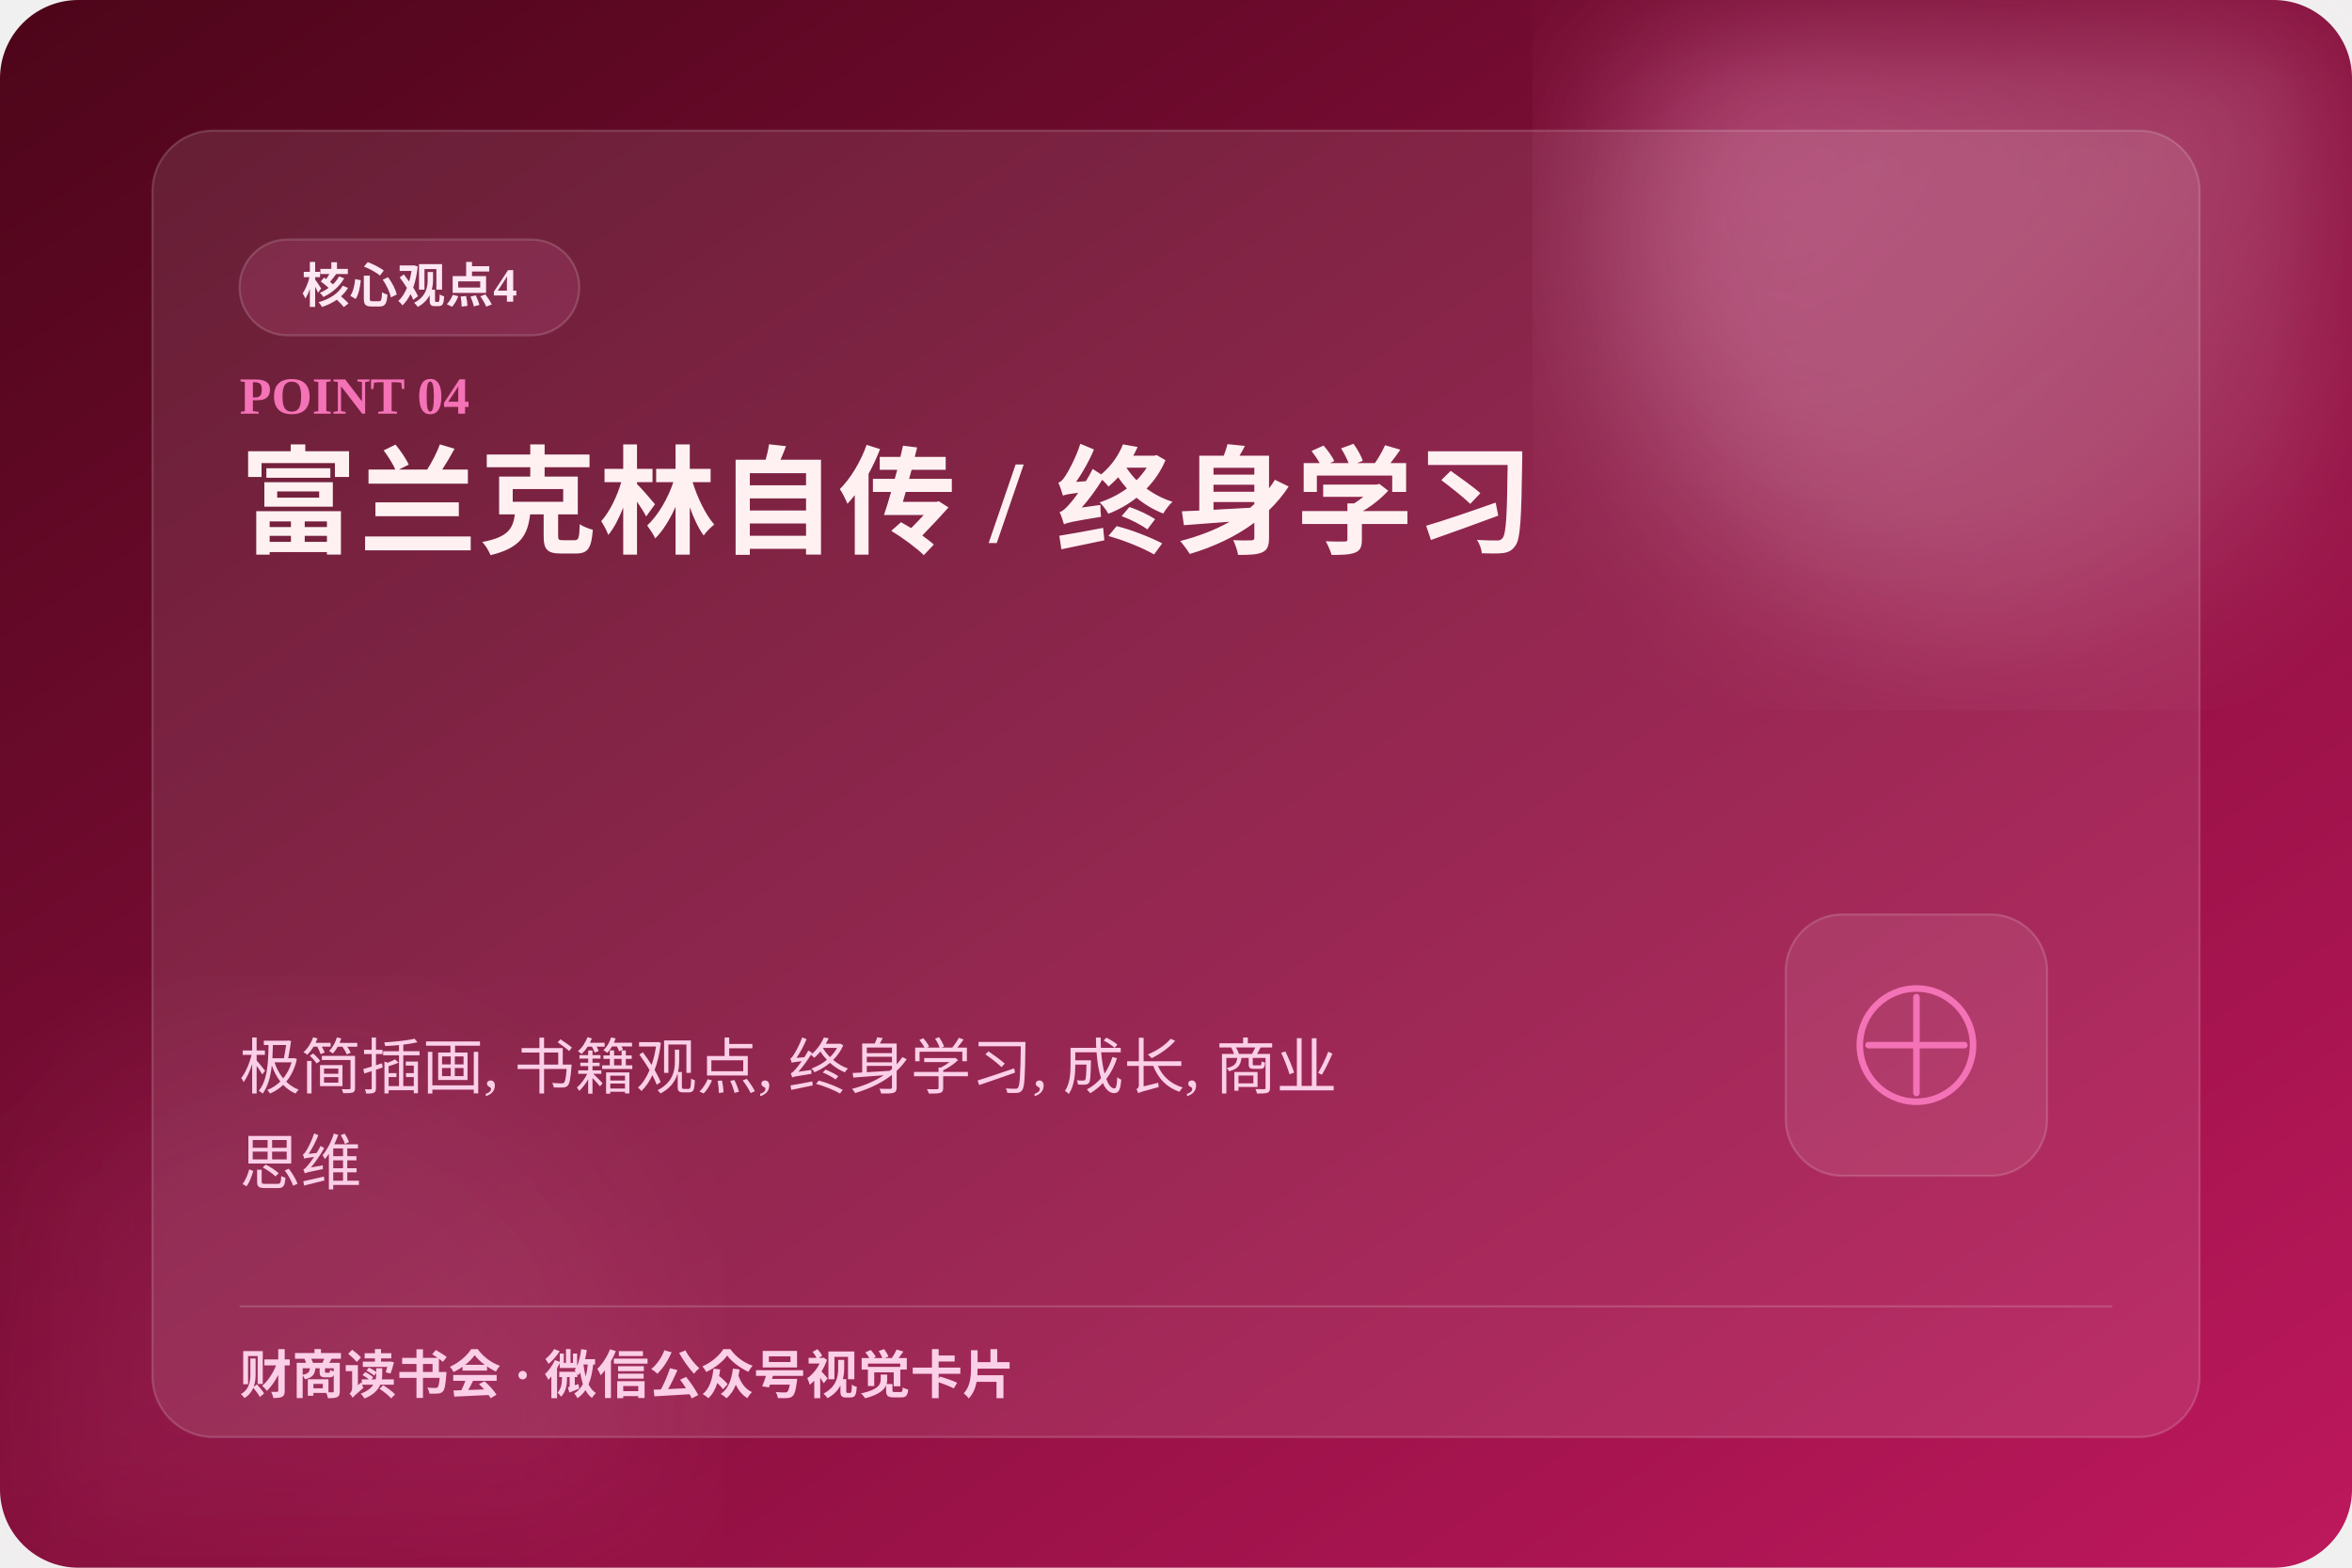
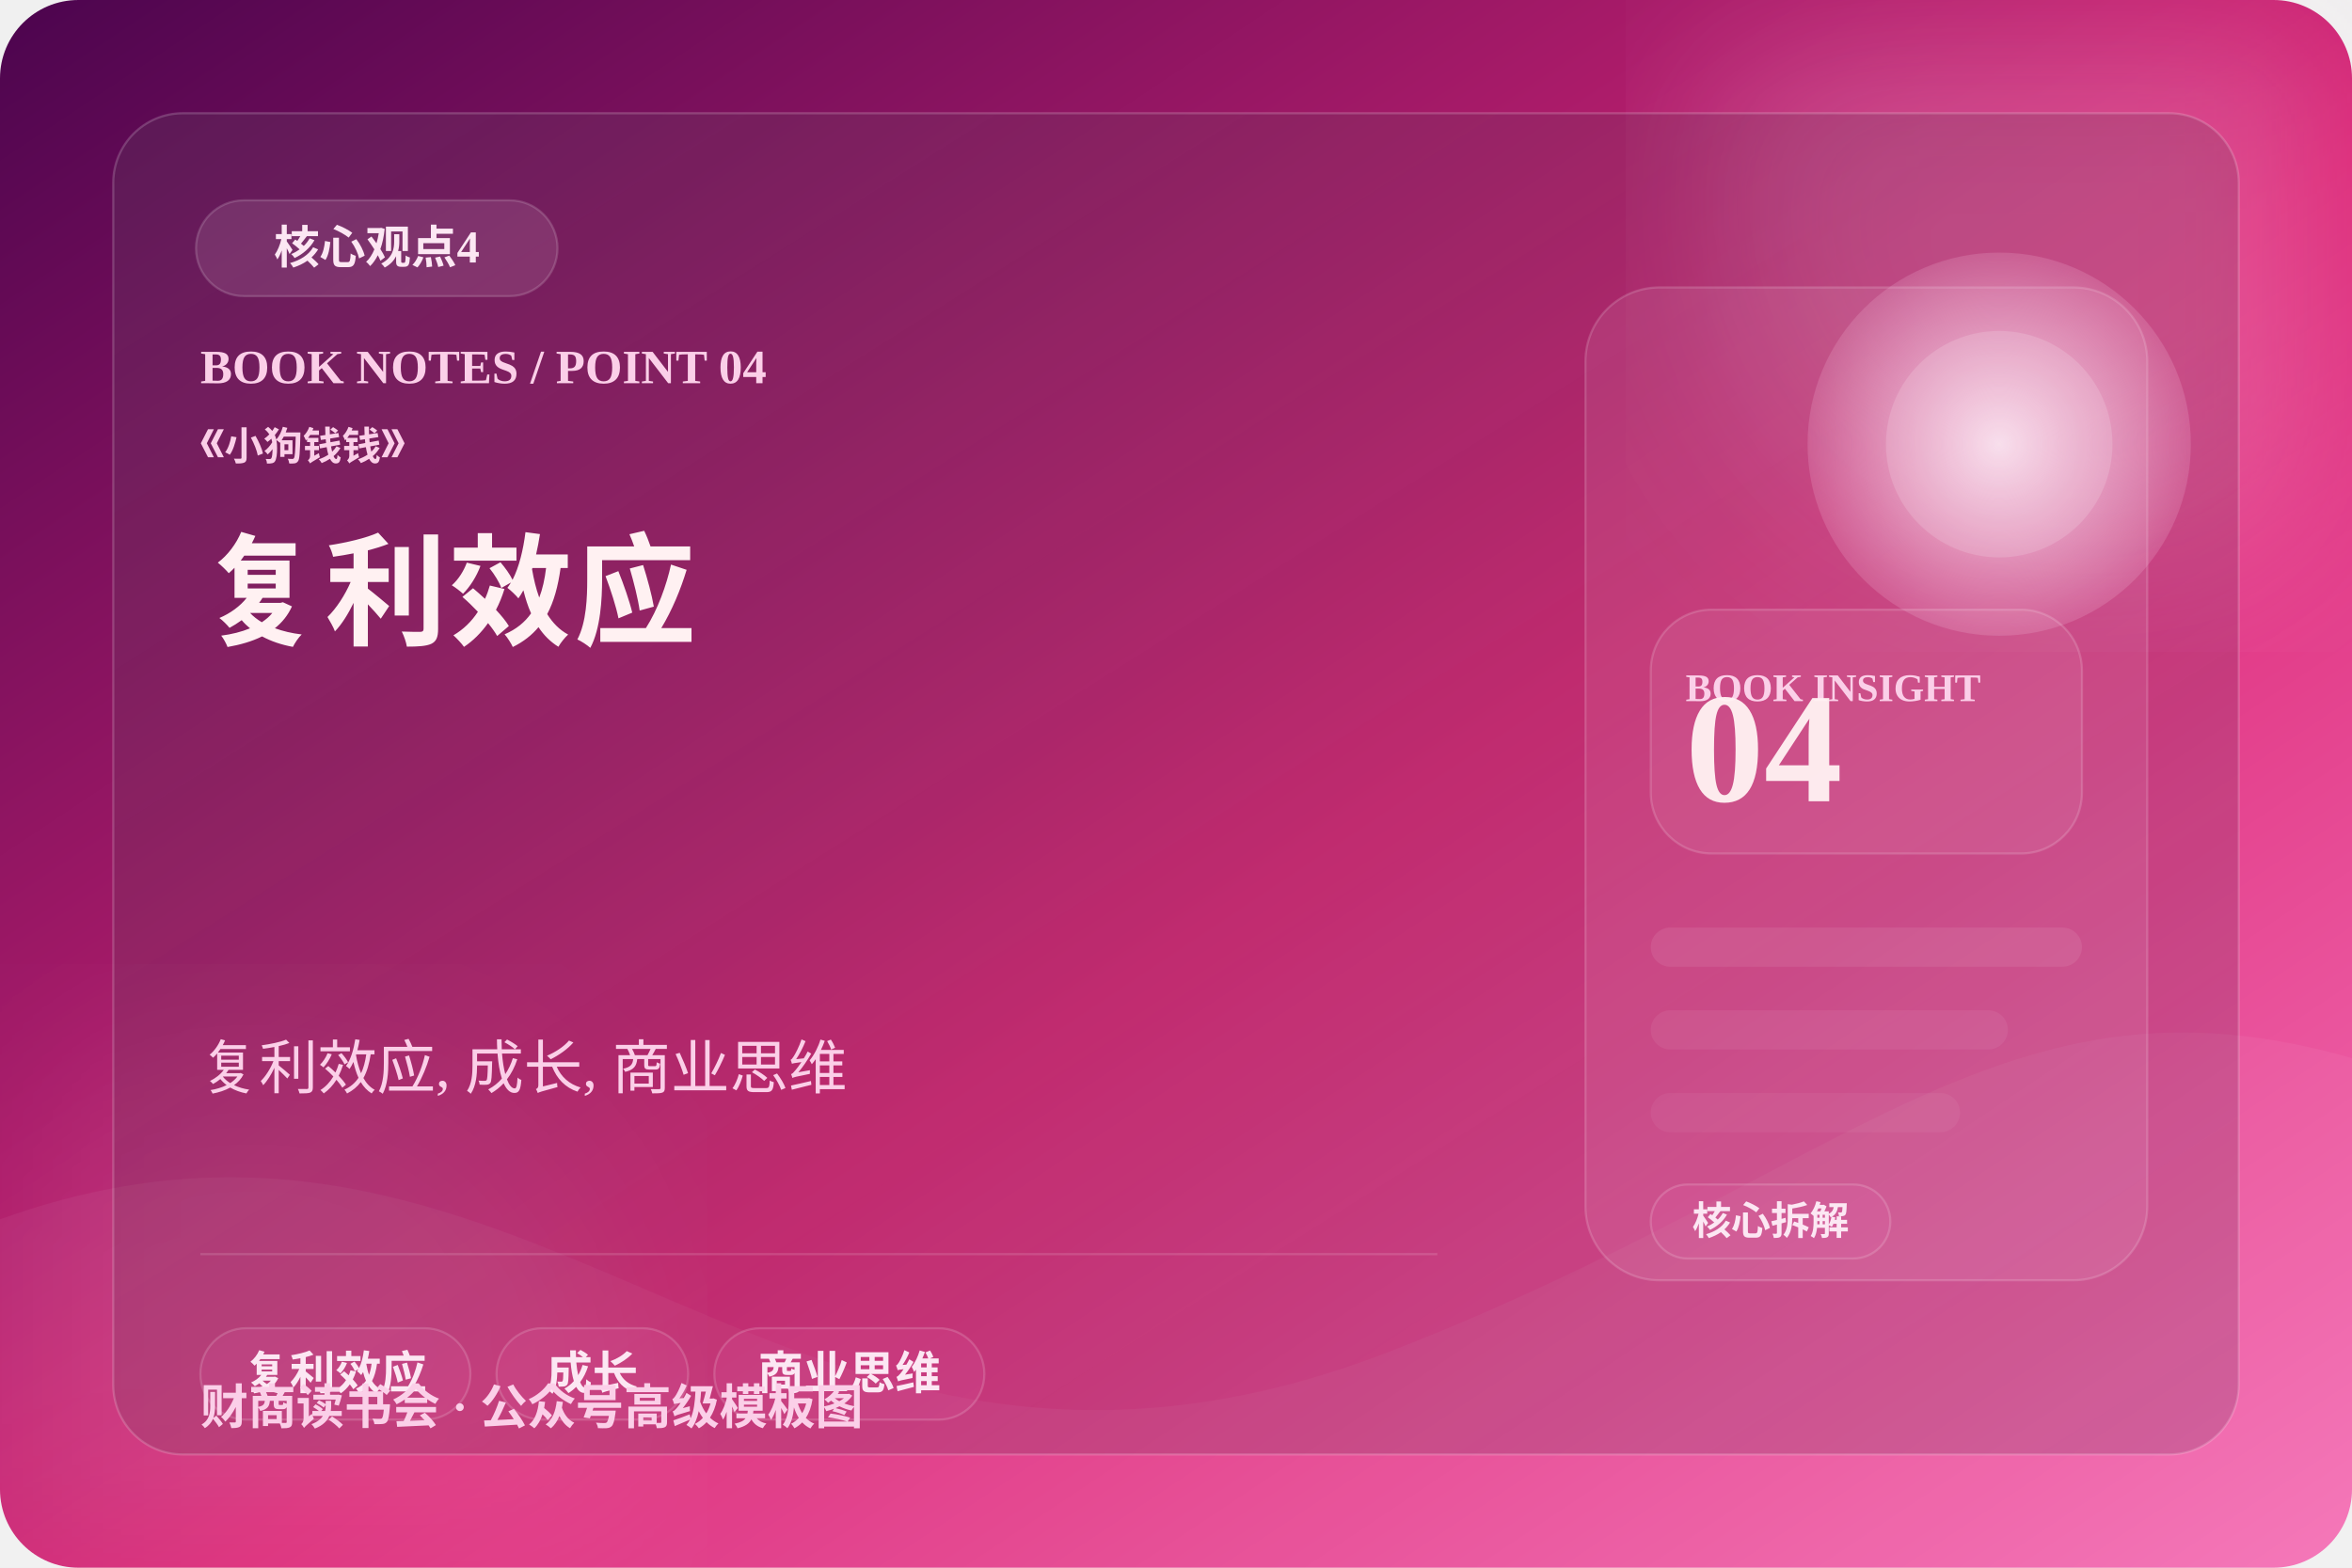
<svg xmlns="http://www.w3.org/2000/svg" width="1080" height="720" viewBox="0 0 1080 720">
  <defs>
    <linearGradient id="bg" x1="0" y1="0" x2="1" y2="1">
-       <stop offset="0%" stop-color="#4c0519" />
-       <stop offset="100%" stop-color="#be185d" />
+       <stop offset="0%" stop-color="#4a044e" />
+       <stop offset="55%" stop-color="#db2777" />
+       <stop offset="100%" stop-color="#f472b6" />
    </linearGradient>
-     <linearGradient id="glow" x1="0" y1="0" x2="1" y2="1">
-       <stop offset="0%" stop-color="#f472b6" stop-opacity="0.55" />
-       <stop offset="100%" stop-color="#ffffff" stop-opacity="0.05" />
+     <radialGradient id="orb" cx="50%" cy="50%" r="50%">
+       <stop offset="0%" stop-color="#fce7f3" stop-opacity="0.95" />
+       <stop offset="100%" stop-color="#fbcfe8" stop-opacity="0.18" />
+     </radialGradient>
+     <linearGradient id="shine" x1="0" y1="0" x2="1" y2="1">
+       <stop offset="0%" stop-color="#ffffff" stop-opacity="0.22" />
+       <stop offset="100%" stop-color="#ffffff" stop-opacity="0.02" />
    </linearGradient>
    <filter id="blur">
-       <feGaussianBlur stdDeviation="40" />
+       <feGaussianBlur stdDeviation="46" />
    </filter>
  </defs>
-   <rect width="100%" height="100%" fill="url(#bg)" rx="36" />
-   <circle cx="920" cy="110" r="180" fill="url(#glow)" filter="url(#blur)" />
-   <circle cx="140" cy="640" r="160" fill="#f472b6" fill-opacity="0.10" filter="url(#blur)" />
-   <rect x="70" y="60" width="940" height="600" rx="28" fill="rgba(255,255,255,0.10)" stroke="rgba(255,255,255,0.16)" />
-   <rect x="110" y="110" width="156" height="44" rx="22" fill="rgba(244,114,182,0.14)" stroke="rgba(255,255,255,0.16)" />
-   <text x="188" y="139" text-anchor="middle" font-size="22" font-weight="700" fill="#fce7f3">核心观点4</text>
-   <text x="110" y="190" font-size="24" font-weight="700" fill="#f472b6">POINT 04</text>
-   <text x="110" y="250" font-size="54" font-weight="800" fill="#fff1f2" letter-spacing="1">富兰克林自传 / 终身学习</text>
-   <text x="110" y="500" font-size="28" font-weight="500" fill="#fbcfe8">极简插画, 书籍观点, 终身学习, 成长, 商业</text>
-   <text x="110" y="544" font-size="28" font-weight="500" fill="#fbcfe8">思维</text>
-   <line x1="110" y1="600" x2="970" y2="600" stroke="rgba(255,255,255,0.16)" />
-   <text x="110" y="640" font-size="24" font-weight="600" fill="#fbcfe8">财商读书会 · 微信公众号视觉卡片</text>
-   <g transform="translate(820,420)">
-     <rect x="0" y="0" width="120" height="120" rx="26" fill="rgba(255,255,255,0.08)" stroke="rgba(255,255,255,0.16)" />
-     <circle cx="60" cy="60" r="26" fill="none" stroke="#f472b6" stroke-width="3" />
-     <path d="M60 38 L60 82 M38 60 L82 60" stroke="#f472b6" stroke-width="3" stroke-linecap="round" />
+   <rect width="100%" height="100%" rx="36" fill="url(#bg)" />
+   <circle cx="958" cy="88" r="176" fill="#fbcfe8" fill-opacity="0.24" filter="url(#blur)" />
+   <circle cx="116" cy="652" r="174" fill="#ffffff" fill-opacity="0.08" filter="url(#blur)" />
+   <path d="M0,560 C250,470 360,730 640,620 C850,538 920,440 1080,486 L1080,720 L0,720 Z" fill="rgba(255,255,255,0.05)" />
+   <rect x="52" y="52" width="976" height="616" rx="32" fill="rgba(10,14,25,0.14)" stroke="rgba(255,255,255,0.18)" />
+   <rect x="52" y="52" width="976" height="616" rx="32" fill="url(#shine)" opacity="0.32" />
+   <rect x="90" y="92" width="166" height="44" rx="22" fill="rgba(255,255,255,0.10)" stroke="rgba(255,255,255,0.16)" />
+   <text x="173" y="121" text-anchor="middle" font-size="21" font-weight="800" fill="#fce7f3">核心观点4</text>
+   <text x="92" y="176" font-size="22" font-weight="800" fill="#fbcfe8">BOOK NOTES / POINT 04</text>
+   <text x="92" y="210" font-size="18" font-weight="700" fill="#fbcfe8">《小狗钱钱》</text>
+   <text x="92" y="292" font-size="56" font-weight="900" fill="#fff1f2" letter-spacing="1.2">复利效应</text>
+   <text x="92" y="500" font-size="27" font-weight="500" fill="#fbcfe8">复利效应, 成长, 商业思维</text>
+   <rect x="92" y="610" width="124" height="42" rx="21" fill="rgba(244,114,182,0.11)" stroke="rgba(255,255,255,0.16)" />
+   <text x="154.0" y="638" text-anchor="middle" font-size="21" font-weight="700" fill="#fce7f3">复利效应</text>
+   <rect x="228" y="610" width="88" height="42" rx="21" fill="rgba(244,114,182,0.11)" stroke="rgba(255,255,255,0.16)" />
+   <text x="272.0" y="638" text-anchor="middle" font-size="21" font-weight="700" fill="#fce7f3">成长</text>
+   <rect x="328" y="610" width="124" height="42" rx="21" fill="rgba(244,114,182,0.11)" stroke="rgba(255,255,255,0.16)" />
+   <text x="390.0" y="638" text-anchor="middle" font-size="21" font-weight="700" fill="#fce7f3">商业思维</text>
+   <g transform="translate(728,132)">
+     <rect x="0" y="0" width="258" height="456" rx="34" fill="rgba(255,255,255,0.08)" stroke="rgba(255,255,255,0.16)" />
+     <circle cx="190" cy="72" r="88" fill="url(#orb)" fill-opacity="0.95" />
+     <circle cx="190" cy="72" r="52" fill="rgba(255,255,255,0.15)" />
+     <rect x="30" y="148" width="198" height="112" rx="28" fill="rgba(255,255,255,0.07)" stroke="rgba(255,255,255,0.16)" />
+     <text x="46" y="190" font-size="18" font-weight="700" fill="#fbcfe8">BOOK INSIGHT</text>
+     <text x="46" y="236" font-size="72" font-weight="900" fill="#fff1f2" opacity="0.95">04</text>
+     <rect x="30" y="294" width="198" height="18" rx="9" fill="rgba(255,255,255,0.08)" />
+     <rect x="30" y="332" width="164" height="18" rx="9" fill="rgba(255,255,255,0.06)" />
+     <rect x="30" y="370" width="142" height="18" rx="9" fill="rgba(255,255,255,0.05)" />
+     <rect x="30" y="412" width="110" height="34" rx="17" fill="rgba(244,114,182,0.11)" stroke="rgba(255,255,255,0.16)" />
+     <text x="85" y="435" text-anchor="middle" font-size="18" font-weight="700" fill="#fce7f3">核心拆解</text>
  </g>
+   <line x1="92" y1="576" x2="660" y2="576" stroke="rgba(255,255,255,0.14)" />
+   <text x="92" y="654" font-size="22" font-weight="700" fill="#fbcfe8">财商读书会 · 公众号高级模板图</text>
</svg>
